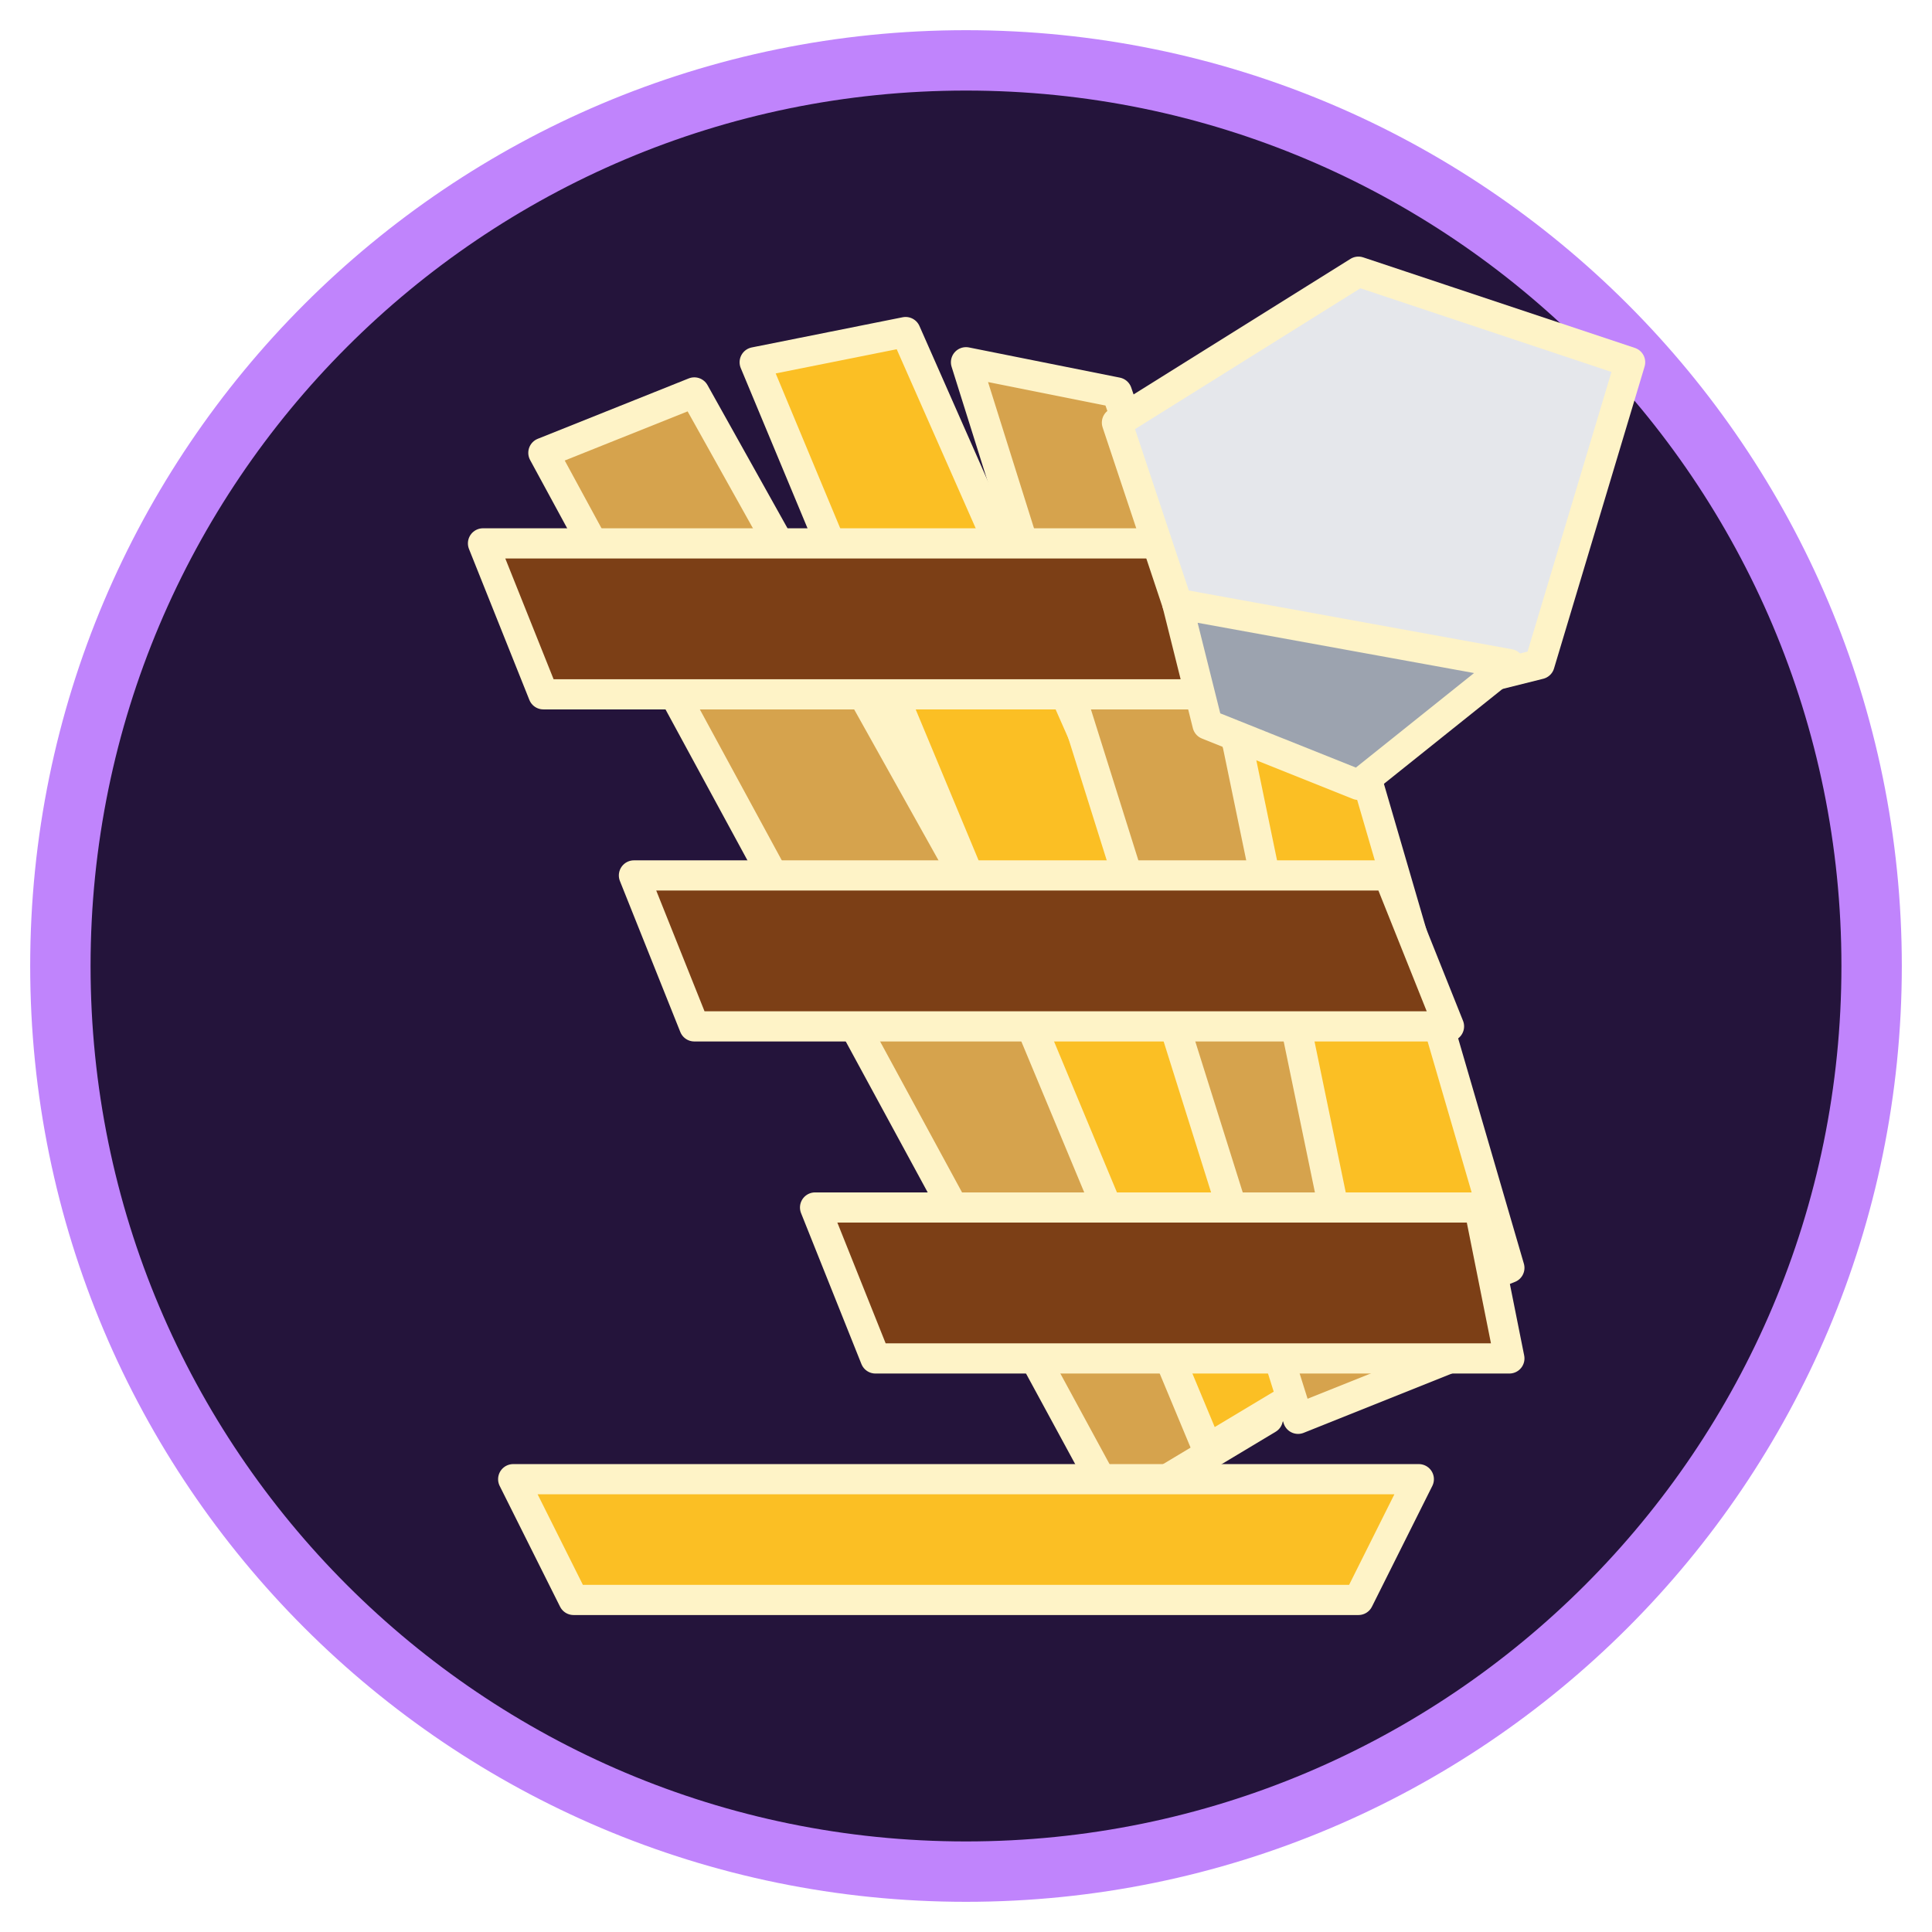
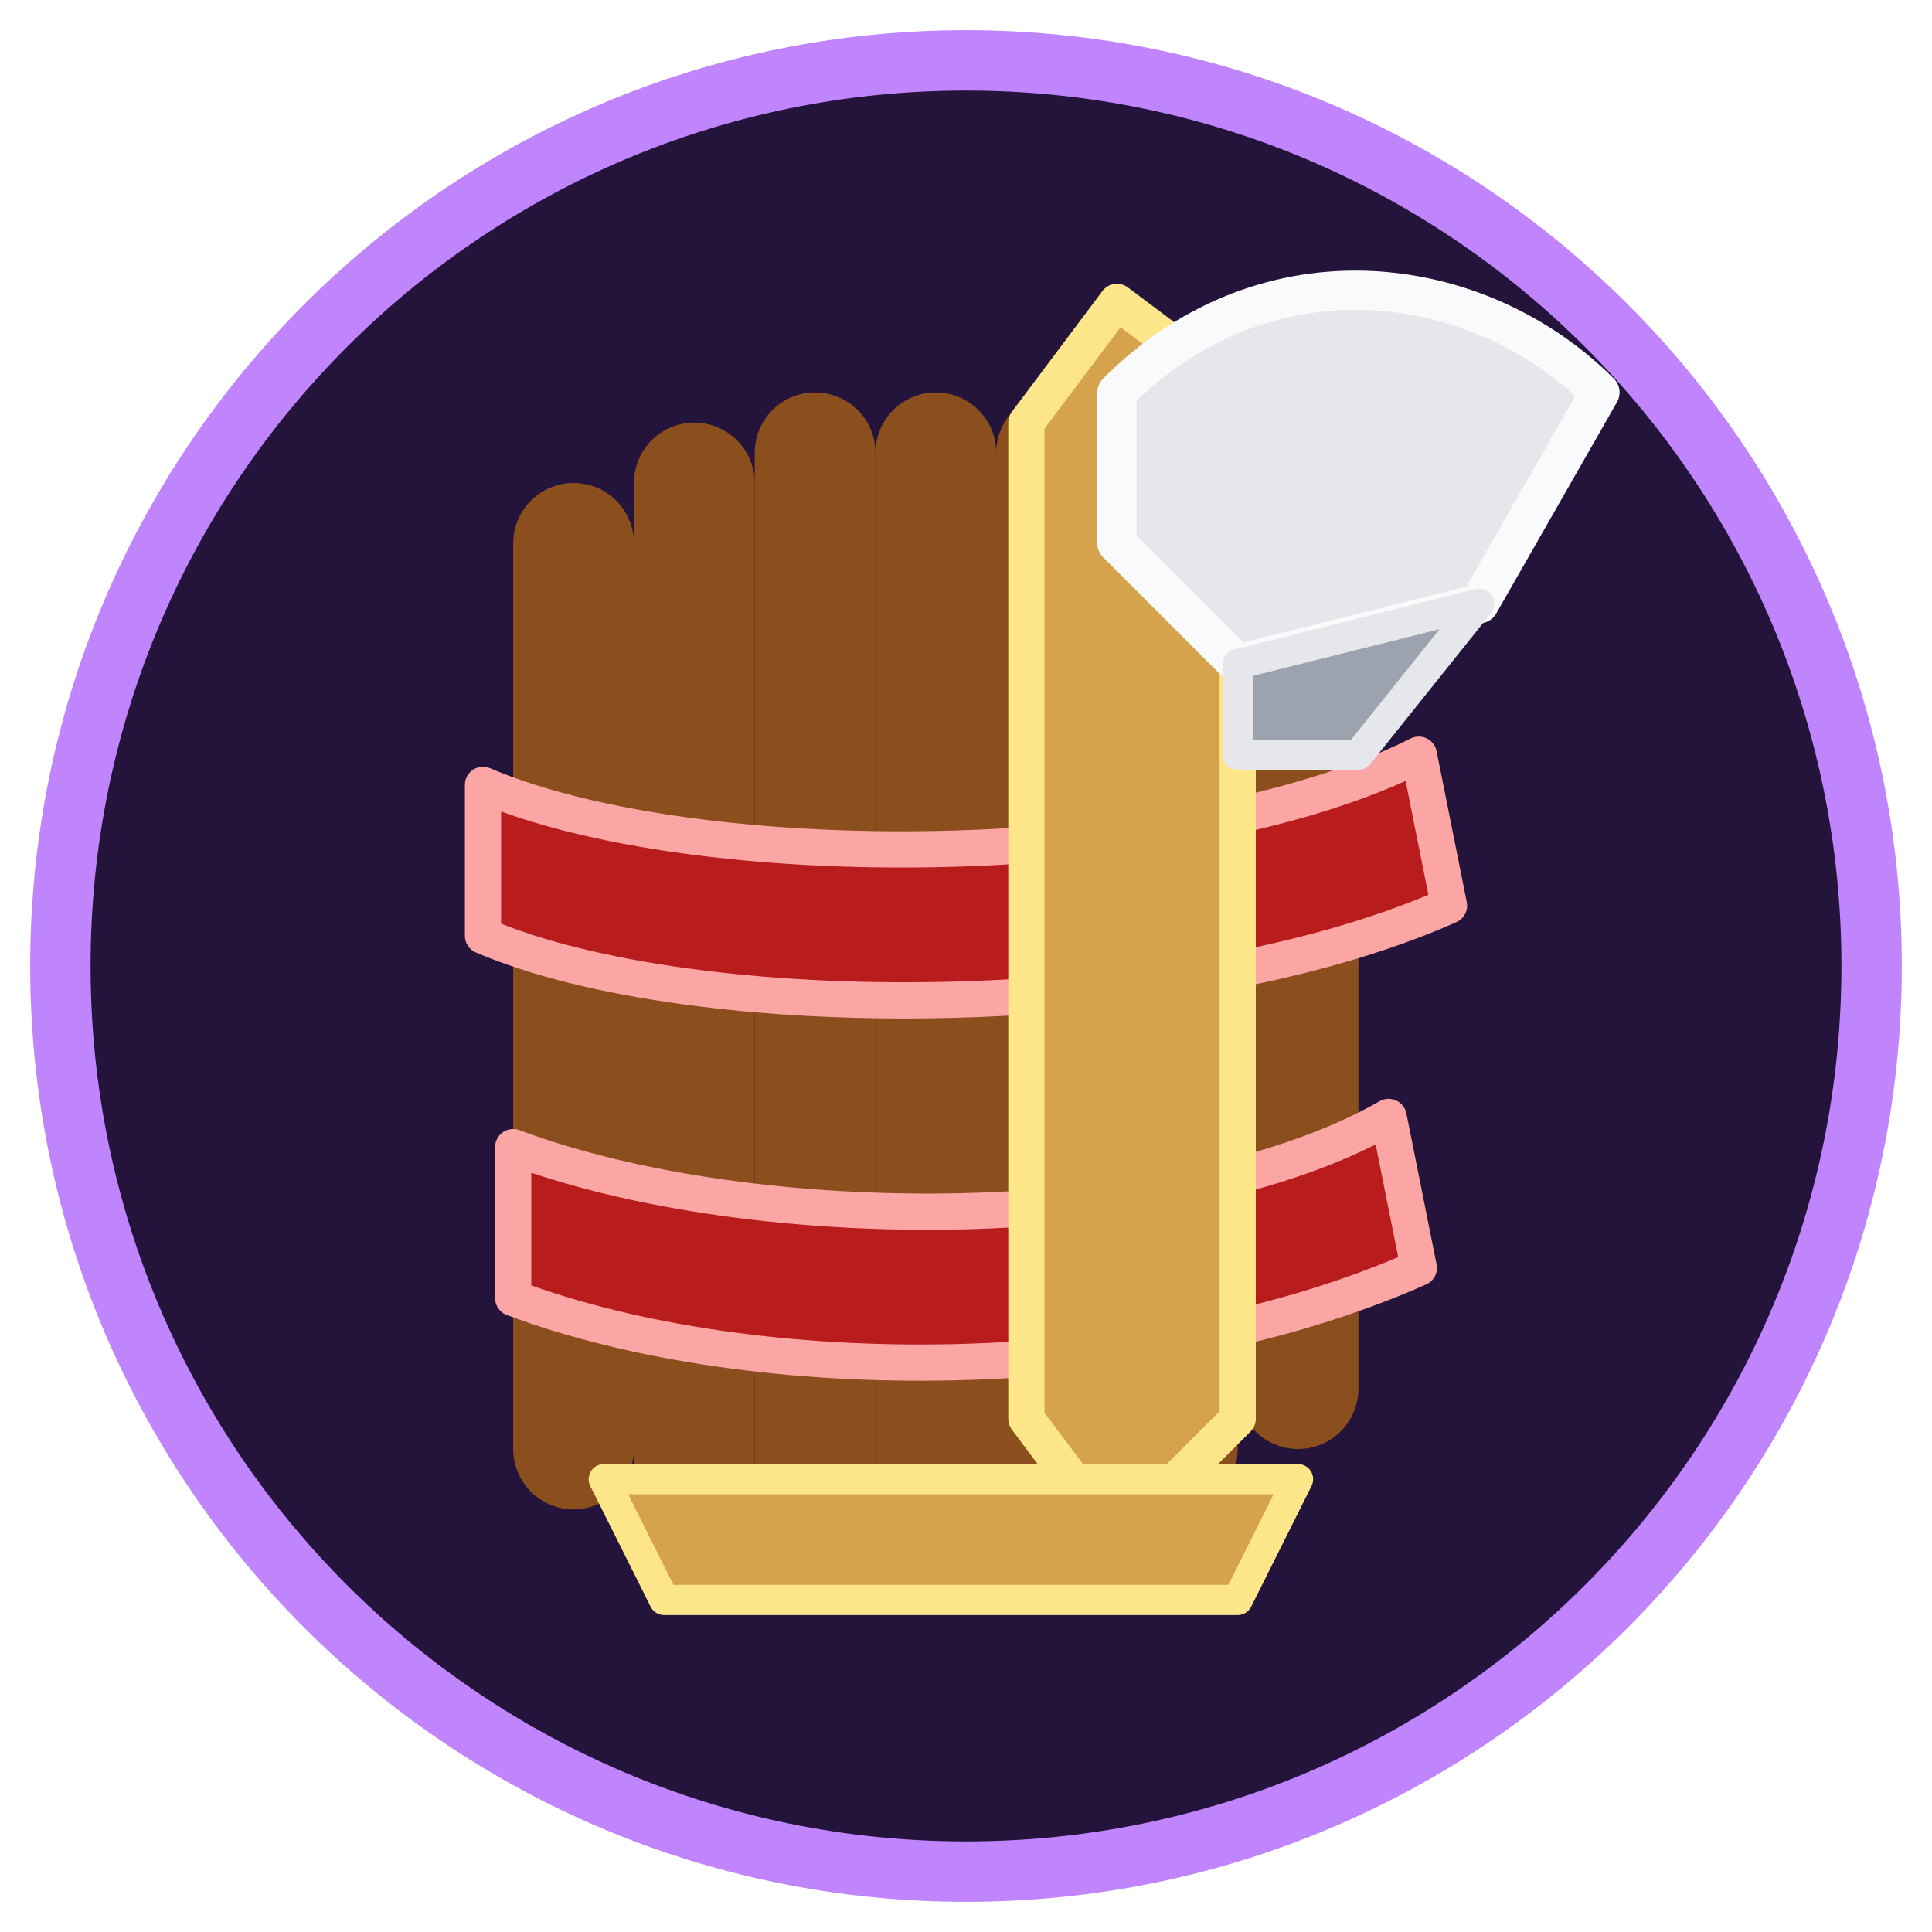
- <svg xmlns="http://www.w3.org/2000/svg" viewBox="0 0 64 64" role="img" aria-label="فاسِس تاریخی">
+ <svg xmlns="http://www.w3.org/2000/svg" viewBox="0 0 64 64" role="img" aria-label="نماد تاریخی فَسِس">
  <circle cx="32" cy="32" r="30" fill="#24143b" stroke="#c084fc" stroke-width="2" />
-   <g stroke="#fef3c7" stroke-width="1" stroke-linejoin="round">
-     <path d="M18 15 23 13 42 47 37 50Z" fill="#d6a34d" />
-     <path d="M25 12 30 11 45 45 40 48Z" fill="#fbbf24" />
-     <path d="M32 12 37 13 48 45 43 47Z" fill="#d6a34d" />
-     <path d="M39 15 43 18 50 42 45 44Z" fill="#fbbf24" />
-     <path d="M16 18 43 18 45 23 18 23Z" fill="#7c3f16" />
-     <path d="M21 29 46 29 48 34 23 34Z" fill="#7c3f16" />
-     <path d="M27 40 49 40 50 45 29 45Z" fill="#7c3f16" />
-     <path d="M37 14 45 9 54 12 51 22 43 24 39 20Z" fill="#e5e7eb" />
-     <path d="M39 20 50 22 45 26 40 24Z" fill="#9ca3af" />
-     <path d="M17 49 47 49 45 53 19 53Z" fill="#fbbf24" />
+   <g stroke-linecap="round" stroke-linejoin="round">
+     <g stroke="#8a4f1d" stroke-width="4">
+       <path d="M19 18V48" />
+       <path d="M23 16V49" />
+       <path d="M27 15V49" />
+       <path d="M31 15V49" />
+       <path d="M35 15V49" />
+       <path d="M39 16V48" />
+       <path d="M43 19V46" />
+     </g>
+     <path d="M16 26C23 29 39 29 47 25L48 30C39 34 23 34 16 31Z" fill="#b91c1c" stroke="#fca5a5" stroke-width="1.2" />
+     <path d="M17 38C25 41 39 41 46 37L47 42C38 46 25 46 17 43Z" fill="#b91c1c" stroke="#fca5a5" stroke-width="1.2" />
+     <path d="M34 14L37 10L41 13L41 47L37 51L34 47Z" fill="#d6a34d" stroke="#fde68a" stroke-width="1.2" />
+     <path d="M37 13C42 8 49 9 53 13L49 20L41 22L37 18Z" fill="#e5e7eb" stroke="#f8fafc" stroke-width="1.3" />
+     <path d="M41 22L49 20L45 25L41 25Z" fill="#9ca3af" stroke="#e5e7eb" stroke-width="1" />
+     <path d="M20 49H43L41 53H22Z" fill="#d6a34d" stroke="#fde68a" stroke-width="1" />
  </g>
</svg>
